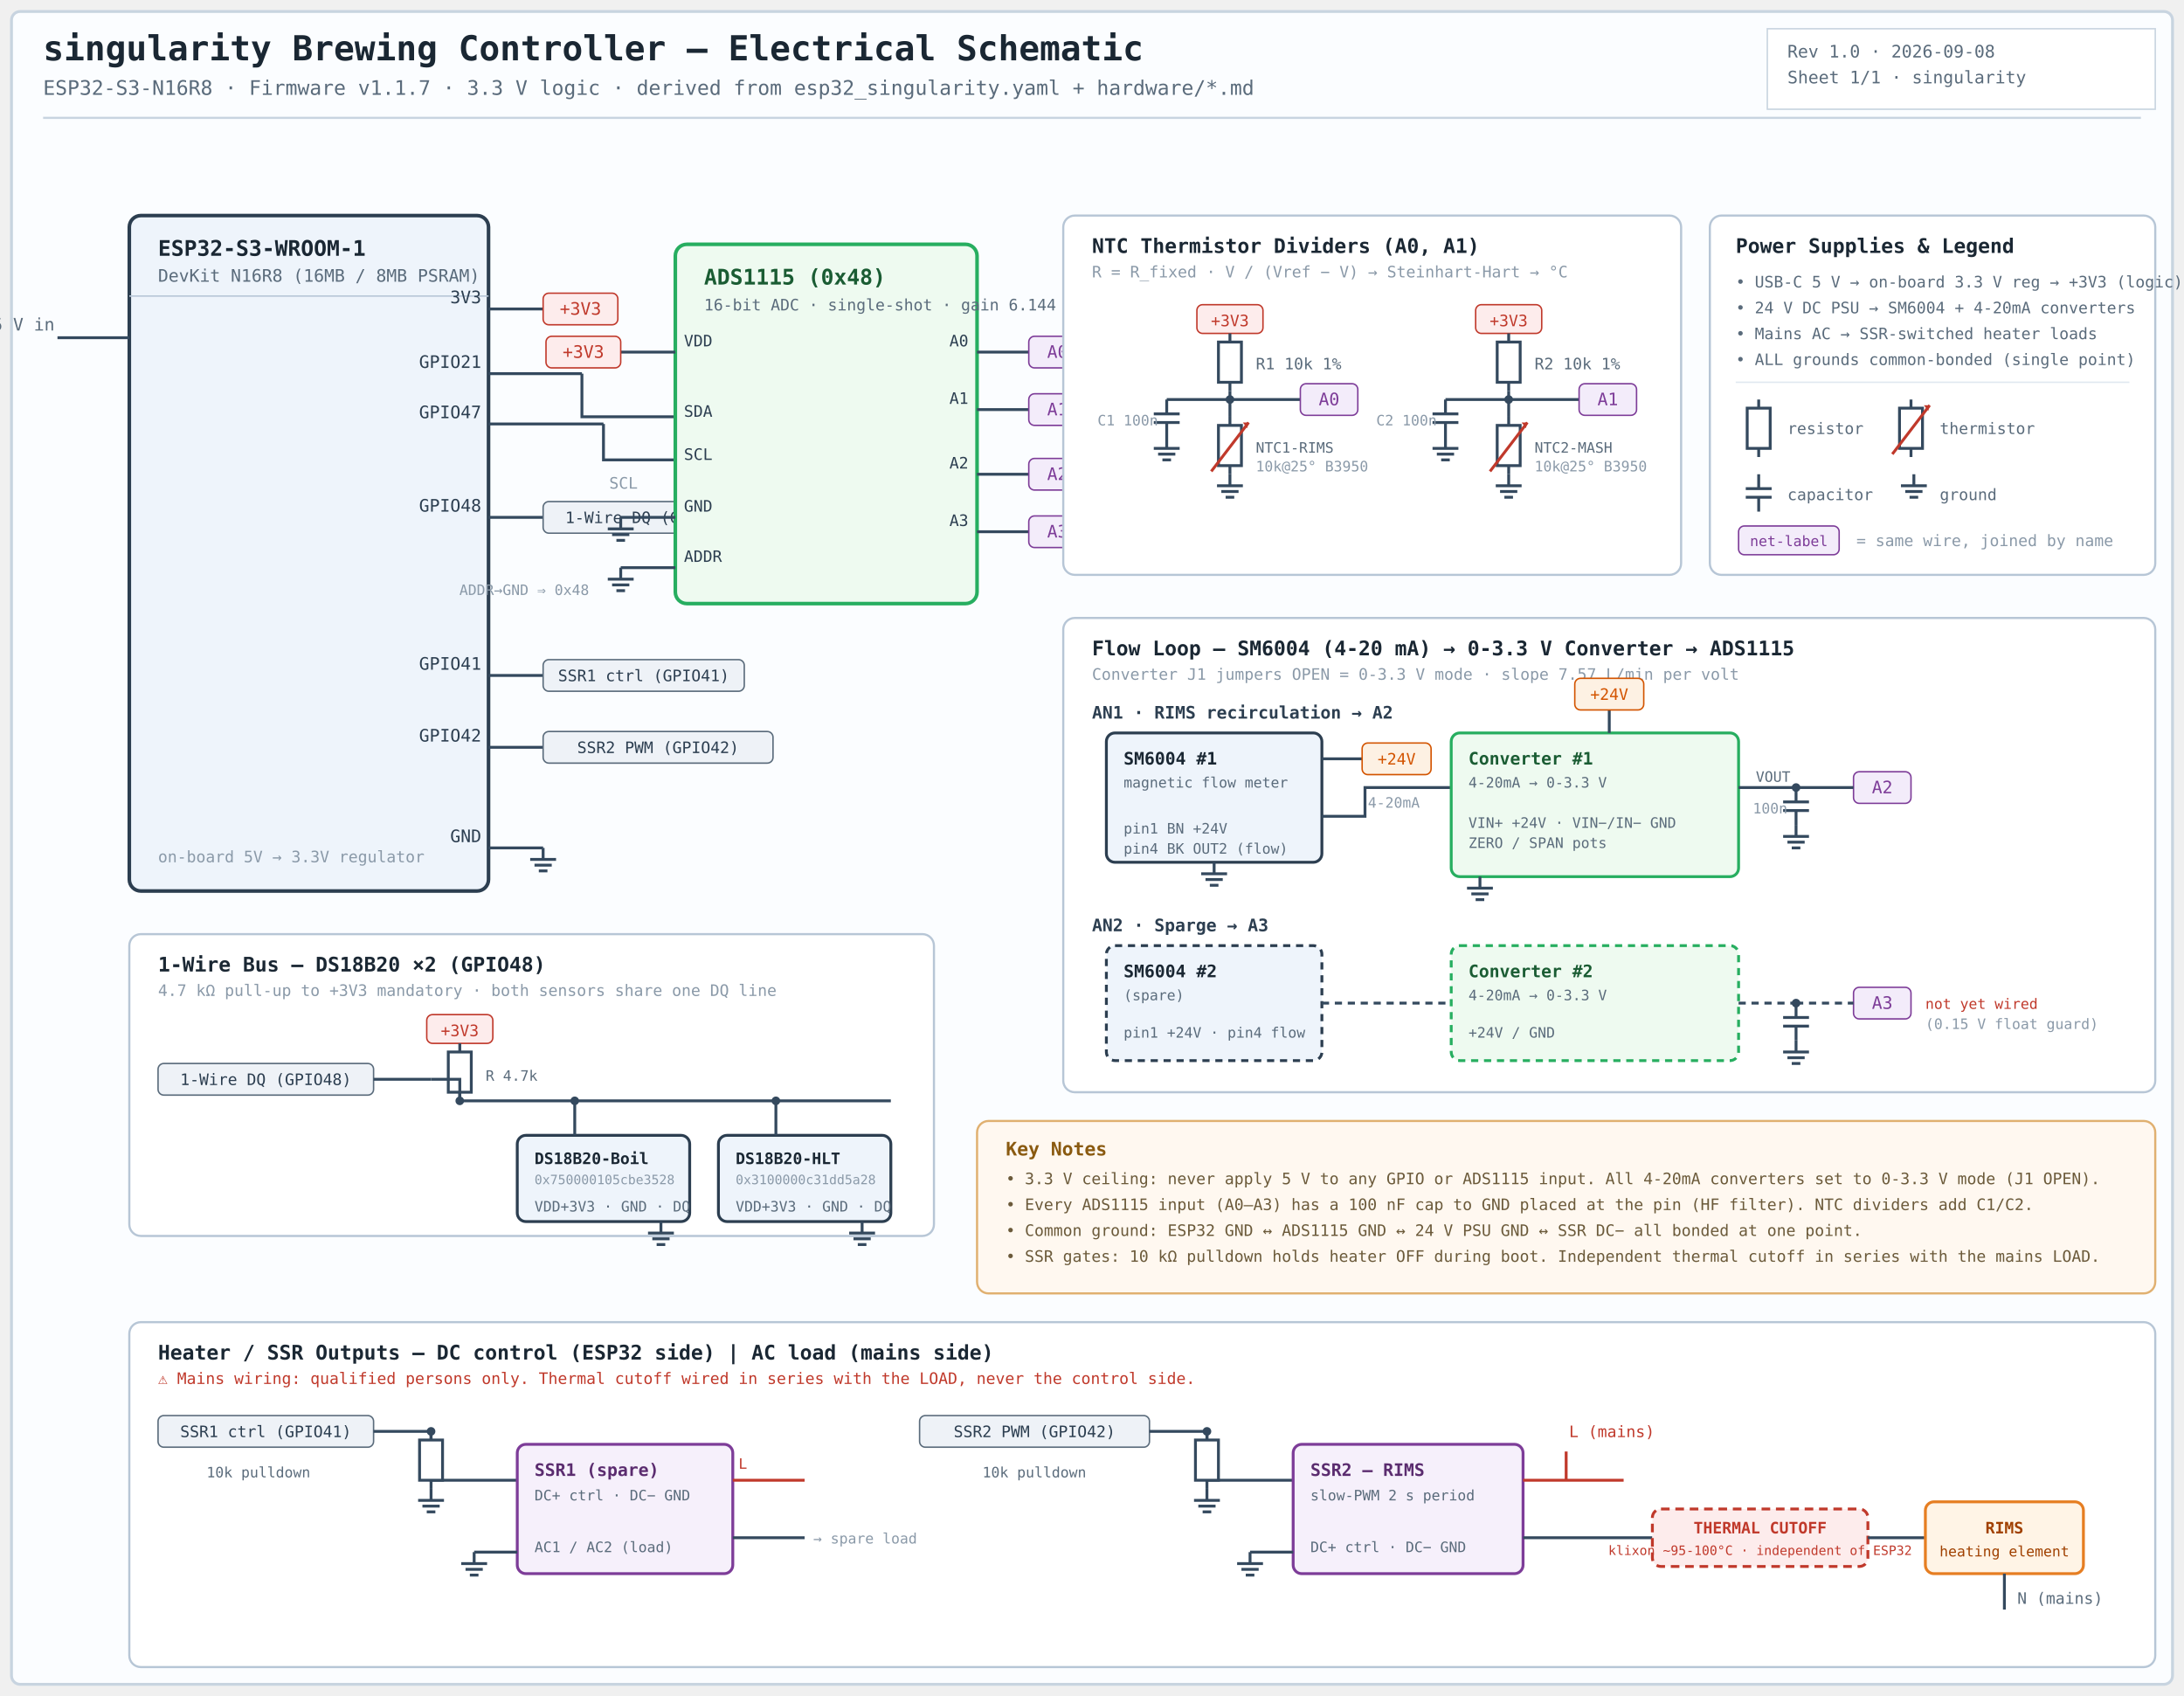
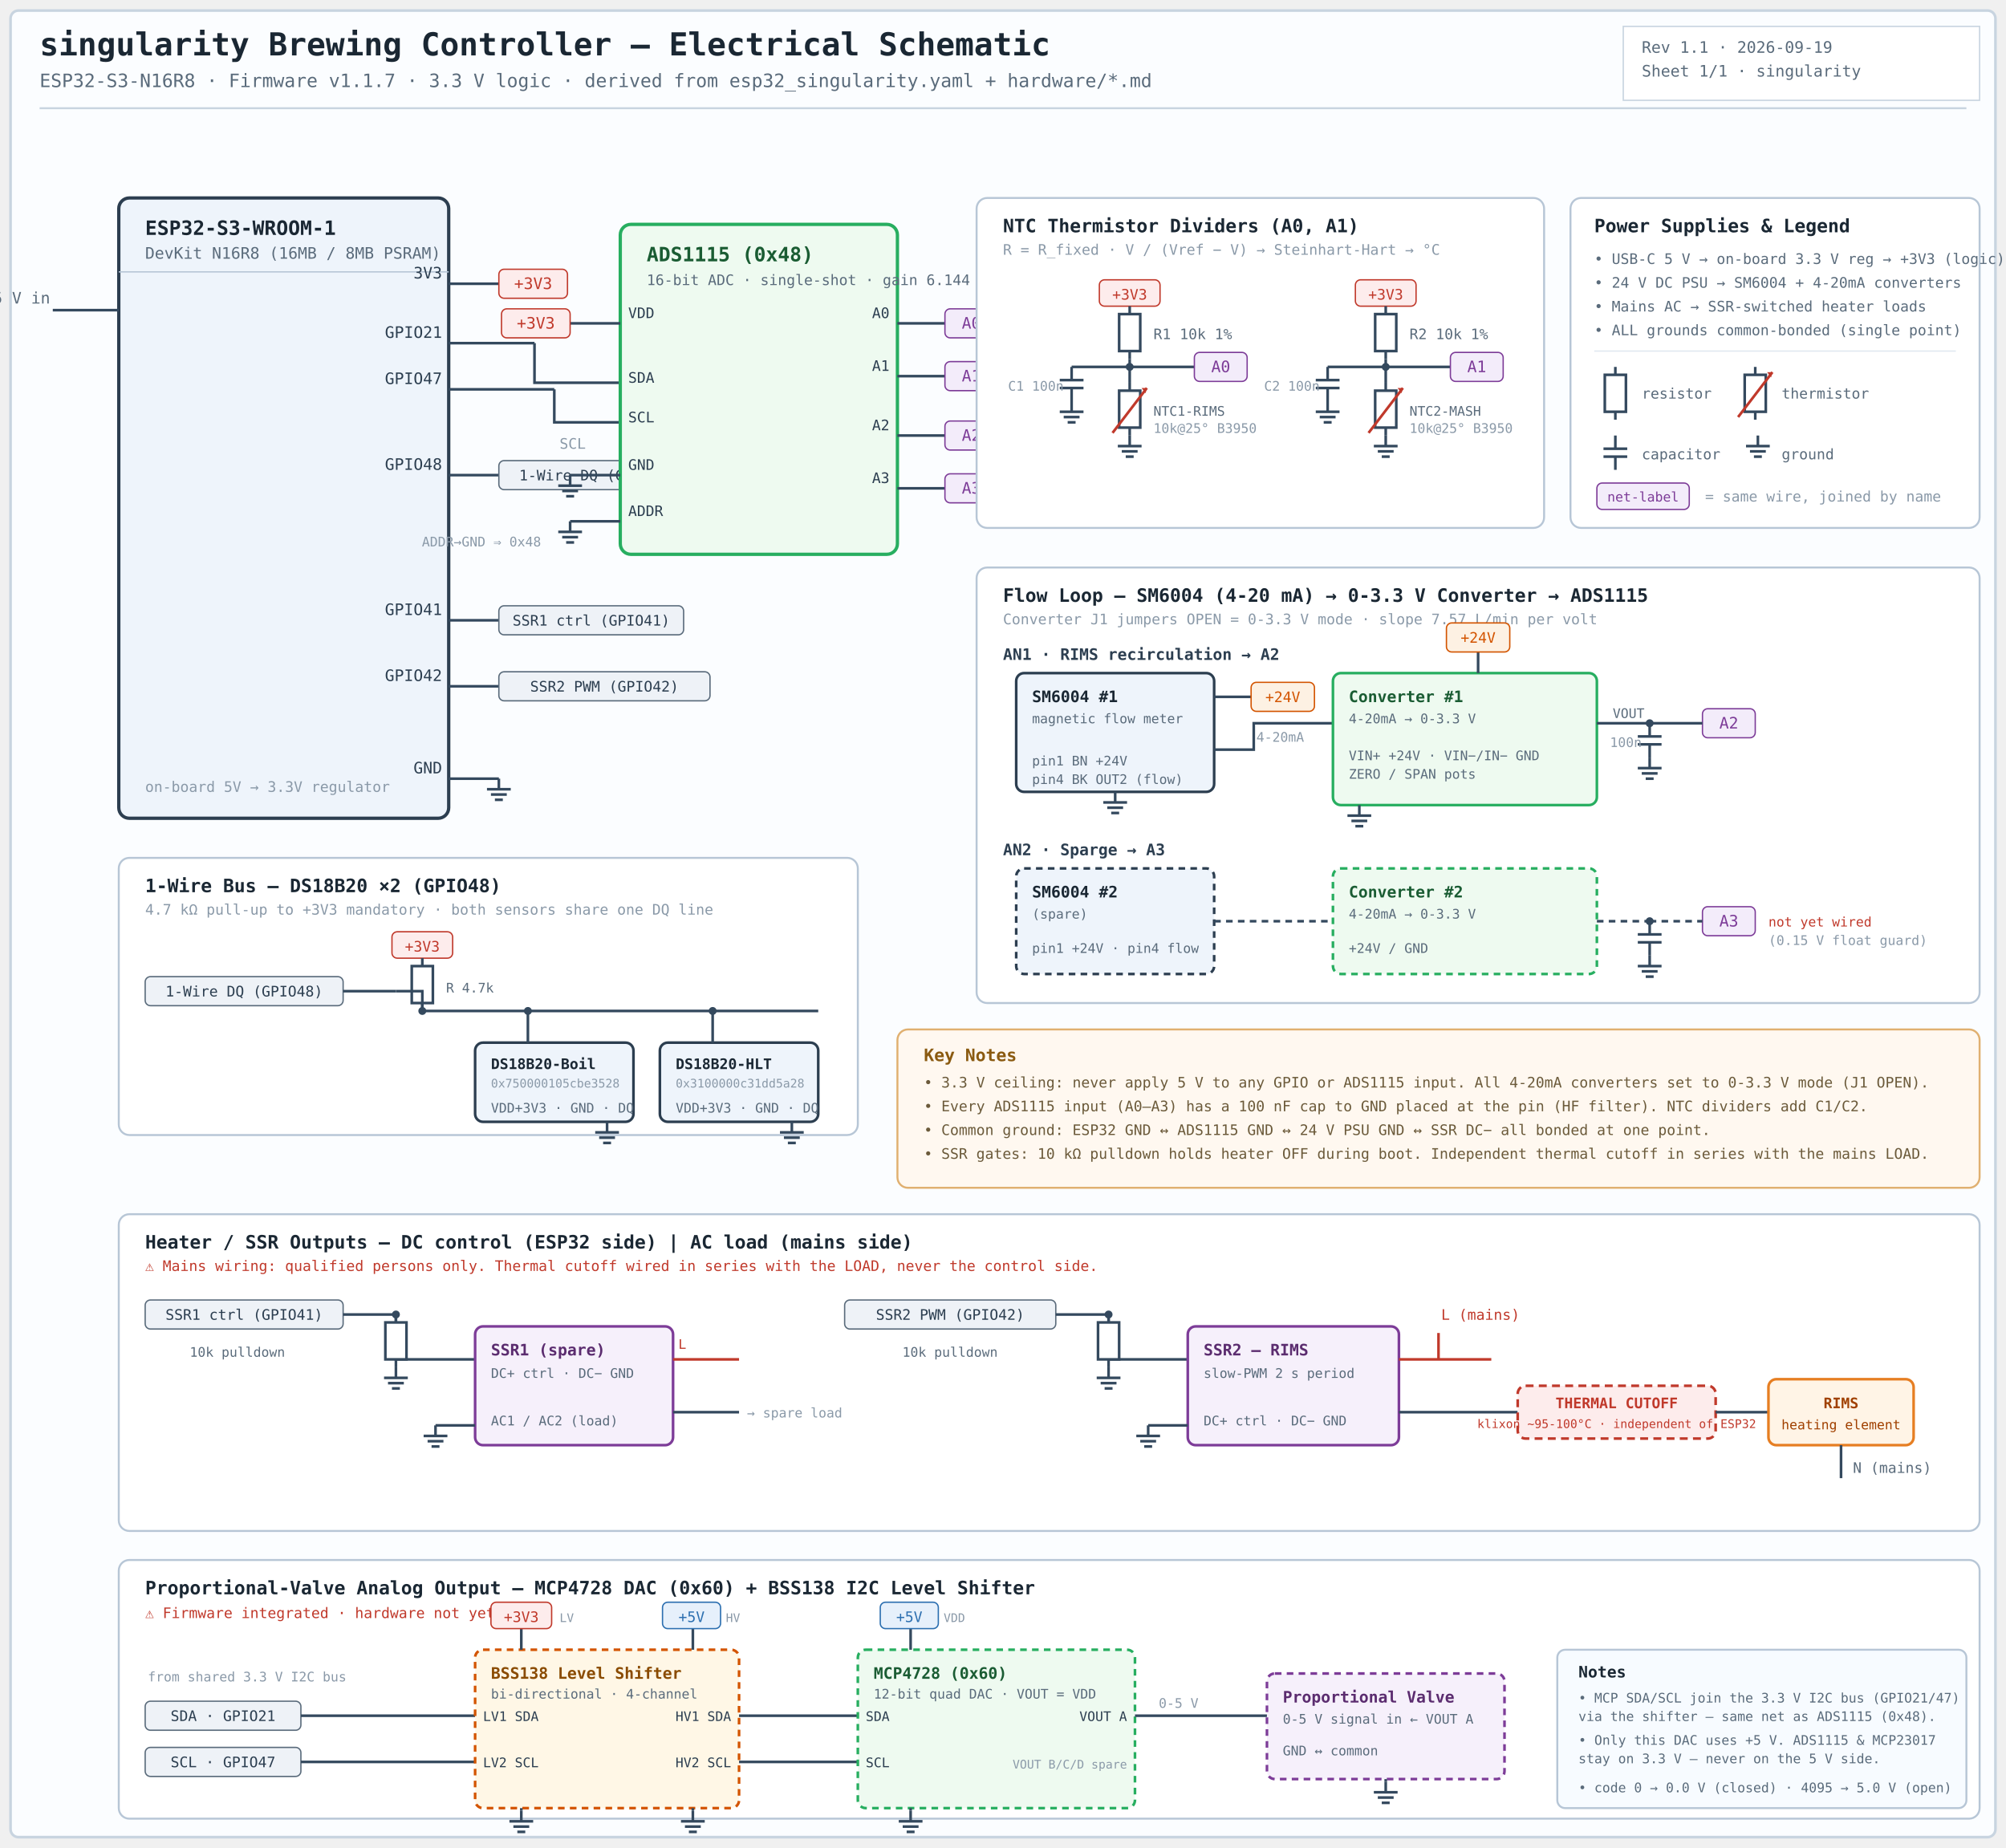
- <svg xmlns="http://www.w3.org/2000/svg" viewBox="0 0 1520 1180" font-family="'DejaVu Sans Mono','Menlo',monospace" font-size="13">
+ <svg xmlns="http://www.w3.org/2000/svg" viewBox="0 0 1520 1400" font-family="'DejaVu Sans Mono','Menlo',monospace" font-size="13">
  <defs>
    <g id="rv" stroke="#34495e" stroke-width="2" fill="none">
      <line x1="0" y1="0" x2="0" y2="6" />
      <rect x="-8" y="6" width="16" height="28" fill="#ffffff" />
      <line x1="0" y1="34" x2="0" y2="40" />
    </g>
    <g id="ntcv" stroke="#34495e" stroke-width="2" fill="none">
      <line x1="0" y1="0" x2="0" y2="6" />
      <rect x="-8" y="6" width="16" height="28" fill="#ffffff" />
      <line x1="0" y1="34" x2="0" y2="40" />
      <line x1="-13" y1="38" x2="13" y2="4" stroke="#c0392b" />
      <path d="M9,4 l4,0 l-1,4 z" fill="#c0392b" stroke="none" />
    </g>
    <g id="cv" stroke="#34495e" stroke-width="2" fill="none">
      <line x1="0" y1="0" x2="0" y2="10" />
      <line x1="-9" y1="10" x2="9" y2="10" />
      <line x1="-9" y1="16" x2="9" y2="16" />
      <line x1="0" y1="16" x2="0" y2="26" />
    </g>
    <g id="gnd" stroke="#34495e" stroke-width="2" fill="none">
      <line x1="0" y1="0" x2="0" y2="8" />
      <line x1="-9" y1="8" x2="9" y2="8" />
      <line x1="-6" y1="12" x2="6" y2="12" />
      <line x1="-3" y1="16" x2="3" y2="16" />
    </g>
  </defs>
-   <rect x="8" y="8" width="1504" height="1164" fill="#fbfdff" stroke="#c8d4e0" stroke-width="2" rx="6" />
+   <rect x="8" y="8" width="1504" height="1384" fill="#fbfdff" stroke="#c8d4e0" stroke-width="2" rx="6" />
  <text x="30" y="42" font-size="24" font-weight="bold" fill="#1a2733">singularity Brewing Controller — Electrical Schematic</text>
  <text x="30" y="66" font-size="14" fill="#5a6b7b">ESP32-S3-N16R8 · Firmware v1.1.7 · 3.3 V logic · derived from esp32_singularity.yaml + hardware/*.md</text>
  <rect x="1230" y="20" width="270" height="56" fill="#ffffff" stroke="#c8d4e0" />
-   <text x="1244" y="40" font-size="12" fill="#5a6b7b">Rev 1.0  ·  2026-09-08</text>
+   <text x="1244" y="40" font-size="12" fill="#5a6b7b">Rev 1.1  ·  2026-09-19</text>
  <text x="1244" y="58" font-size="12" fill="#5a6b7b">Sheet 1/1  ·  singularity</text>
  <line x1="30" y1="82" x2="1490" y2="82" stroke="#c8d4e0" stroke-width="1.5" />
  <rect x="90" y="150" width="250" height="470" rx="8" fill="#eef4fb" stroke="#2c3e50" stroke-width="2.5" />
  <text x="110" y="178" font-size="15" font-weight="bold" fill="#1a2733">ESP32-S3-WROOM-1</text>
  <text x="110" y="196" font-size="12" fill="#5a6b7b">DevKit N16R8 (16MB / 8MB PSRAM)</text>
  <line x1="90" y1="206" x2="340" y2="206" stroke="#b7c6d6" />
  <text x="110" y="600" font-size="11" fill="#8a99a8">on-board 5V → 3.3V regulator</text>
  <line x1="90" y1="235" x2="40" y2="235" stroke="#34495e" stroke-width="2" />
  <text x="38" y="230" text-anchor="end" font-size="12" fill="#5a6b7b">USB-C 5 V in</text>
  <line x1="340" y1="215" x2="378" y2="215" stroke="#34495e" stroke-width="2" />
  <text x="335" y="211" text-anchor="end" font-size="12" fill="#2c3e50">3V3</text>
  <rect x="378" y="204" width="52" height="22" rx="4" fill="#fdecec" stroke="#c0392b" />
  <text x="404" y="219" text-anchor="middle" font-size="12" fill="#c0392b">+3V3</text>
  <line x1="340" y1="260" x2="405" y2="260" stroke="#34495e" stroke-width="2" />
  <text x="335" y="256" text-anchor="end" font-size="12" fill="#2c3e50">GPIO21</text>
  <line x1="340" y1="295" x2="420" y2="295" stroke="#34495e" stroke-width="2" />
  <text x="335" y="291" text-anchor="end" font-size="12" fill="#2c3e50">GPIO47</text>
  <line x1="340" y1="360" x2="378" y2="360" stroke="#34495e" stroke-width="2" />
  <text x="335" y="356" text-anchor="end" font-size="12" fill="#2c3e50">GPIO48</text>
  <rect x="378" y="349" width="150" height="22" rx="4" fill="#eef2f7" stroke="#5a6b7b" />
  <text x="453" y="364" text-anchor="middle" font-size="11" fill="#2c3e50">1-Wire DQ (GPIO48)</text>
  <line x1="340" y1="470" x2="378" y2="470" stroke="#34495e" stroke-width="2" />
  <text x="335" y="466" text-anchor="end" font-size="12" fill="#2c3e50">GPIO41</text>
  <rect x="378" y="459" width="140" height="22" rx="4" fill="#eef2f7" stroke="#5a6b7b" />
  <text x="448" y="474" text-anchor="middle" font-size="11" fill="#2c3e50">SSR1 ctrl (GPIO41)</text>
  <line x1="340" y1="520" x2="378" y2="520" stroke="#34495e" stroke-width="2" />
  <text x="335" y="516" text-anchor="end" font-size="12" fill="#2c3e50">GPIO42</text>
  <rect x="378" y="509" width="160" height="22" rx="4" fill="#eef2f7" stroke="#5a6b7b" />
  <text x="458" y="524" text-anchor="middle" font-size="11" fill="#2c3e50">SSR2 PWM (GPIO42)</text>
  <line x1="340" y1="590" x2="378" y2="590" stroke="#34495e" stroke-width="2" />
  <text x="335" y="586" text-anchor="end" font-size="12" fill="#2c3e50">GND</text>
  <use href="#gnd" x="378" y="590" />
  <polyline points="405,260 405,290 470,290" fill="none" stroke="#34495e" stroke-width="2" />
  <polyline points="420,295 420,320 470,320" fill="none" stroke="#34495e" stroke-width="2" />
  <text x="384" y="252" font-size="11" fill="#8a99a8">SDA</text>
  <text x="424" y="340" font-size="11" fill="#8a99a8">SCL</text>
  <rect x="470" y="170" width="210" height="250" rx="8" fill="#eefaf0" stroke="#27ae60" stroke-width="2.5" />
  <text x="490" y="198" font-size="15" font-weight="bold" fill="#1a5c33">ADS1115  (0x48)</text>
  <text x="490" y="216" font-size="11" fill="#5a6b7b">16-bit ADC · single-shot · gain 6.144</text>
  <line x1="470" y1="245" x2="432" y2="245" stroke="#34495e" stroke-width="2" />
  <text x="476" y="241" font-size="11" fill="#2c3e50">VDD</text>
  <rect x="380" y="234" width="52" height="22" rx="4" fill="#fdecec" stroke="#c0392b" />
  <text x="406" y="249" text-anchor="middle" font-size="12" fill="#c0392b">+3V3</text>
  <line x1="470" y1="360" x2="432" y2="360" stroke="#34495e" stroke-width="2" />
  <text x="476" y="356" font-size="11" fill="#2c3e50">GND</text>
  <use href="#gnd" x="432" y="360" />
  <text x="476" y="290" font-size="11" fill="#2c3e50">SDA</text>
  <text x="476" y="320" font-size="11" fill="#2c3e50">SCL</text>
  <line x1="470" y1="395" x2="432" y2="395" stroke="#34495e" stroke-width="2" />
  <text x="476" y="391" font-size="11" fill="#2c3e50">ADDR</text>
  <use href="#gnd" x="432" y="395" />
  <text x="410" y="414" text-anchor="end" font-size="10" fill="#8a99a8">ADDR→GND ⇒ 0x48</text>
  <line x1="680" y1="245" x2="716" y2="245" stroke="#34495e" stroke-width="2" />
  <text x="674" y="241" text-anchor="end" font-size="11" fill="#2c3e50">A0</text>
  <rect x="716" y="234" width="40" height="22" rx="4" fill="#f3ecfa" stroke="#7d3c98" />
  <text x="736" y="249" text-anchor="middle" font-size="12" fill="#7d3c98">A0</text>
  <line x1="680" y1="285" x2="716" y2="285" stroke="#34495e" stroke-width="2" />
  <text x="674" y="281" text-anchor="end" font-size="11" fill="#2c3e50">A1</text>
  <rect x="716" y="274" width="40" height="22" rx="4" fill="#f3ecfa" stroke="#7d3c98" />
  <text x="736" y="289" text-anchor="middle" font-size="12" fill="#7d3c98">A1</text>
  <line x1="680" y1="330" x2="716" y2="330" stroke="#34495e" stroke-width="2" />
  <text x="674" y="326" text-anchor="end" font-size="11" fill="#2c3e50">A2</text>
  <rect x="716" y="319" width="40" height="22" rx="4" fill="#f3ecfa" stroke="#7d3c98" />
  <text x="736" y="334" text-anchor="middle" font-size="12" fill="#7d3c98">A2</text>
  <line x1="680" y1="370" x2="716" y2="370" stroke="#34495e" stroke-width="2" />
  <text x="674" y="366" text-anchor="end" font-size="11" fill="#2c3e50">A3</text>
  <rect x="716" y="359" width="40" height="22" rx="4" fill="#f3ecfa" stroke="#7d3c98" />
  <text x="736" y="374" text-anchor="middle" font-size="12" fill="#7d3c98">A3</text>
  <rect x="740" y="150" width="430" height="250" rx="8" fill="#ffffff" stroke="#b7c6d6" stroke-width="1.5" />
  <text x="760" y="176" font-size="14" font-weight="bold" fill="#1a2733">NTC Thermistor Dividers  (A0, A1)</text>
  <text x="760" y="193" font-size="11" fill="#8a99a8">R = R_fixed · V / (Vref − V) → Steinhart-Hart → °C</text>
  <rect x="833" y="212" width="46" height="20" rx="4" fill="#fdecec" stroke="#c0392b" />
  <text x="856" y="227" text-anchor="middle" font-size="11" fill="#c0392b">+3V3</text>
  <use href="#rv" x="856" y="232" />
  <text x="874" y="257" font-size="11" fill="#5a6b7b">R1 10k 1%</text>
  <line x1="856" y1="272" x2="856" y2="290" stroke="#34495e" stroke-width="2" />
  <circle cx="856" cy="278" r="3" fill="#34495e" />
  <line x1="856" y1="278" x2="905" y2="278" stroke="#34495e" stroke-width="2" />
  <rect x="905" y="267" width="40" height="22" rx="4" fill="#f3ecfa" stroke="#7d3c98" />
  <text x="925" y="282" text-anchor="middle" font-size="12" fill="#7d3c98">A0</text>
  <use href="#ntcv" x="856" y="290" />
  <use href="#gnd" x="856" y="330" />
  <text x="874" y="315" font-size="10" fill="#5a6b7b">NTC1-RIMS</text>
  <text x="874" y="328" font-size="10" fill="#8a99a8">10k@25° B3950</text>
  <line x1="856" y1="278" x2="812" y2="278" stroke="#34495e" stroke-width="2" />
  <use href="#cv" x="812" y="278" />
  <use href="#gnd" x="812" y="304" />
  <text x="806" y="296" text-anchor="end" font-size="10" fill="#8a99a8">C1 100n</text>
  <rect x="1027" y="212" width="46" height="20" rx="4" fill="#fdecec" stroke="#c0392b" />
  <text x="1050" y="227" text-anchor="middle" font-size="11" fill="#c0392b">+3V3</text>
  <use href="#rv" x="1050" y="232" />
  <text x="1068" y="257" font-size="11" fill="#5a6b7b">R2 10k 1%</text>
  <line x1="1050" y1="272" x2="1050" y2="290" stroke="#34495e" stroke-width="2" />
  <circle cx="1050" cy="278" r="3" fill="#34495e" />
  <line x1="1050" y1="278" x2="1099" y2="278" stroke="#34495e" stroke-width="2" />
  <rect x="1099" y="267" width="40" height="22" rx="4" fill="#f3ecfa" stroke="#7d3c98" />
  <text x="1119" y="282" text-anchor="middle" font-size="12" fill="#7d3c98">A1</text>
  <use href="#ntcv" x="1050" y="290" />
  <use href="#gnd" x="1050" y="330" />
  <text x="1068" y="315" font-size="10" fill="#5a6b7b">NTC2-MASH</text>
  <text x="1068" y="328" font-size="10" fill="#8a99a8">10k@25° B3950</text>
  <line x1="1050" y1="278" x2="1006" y2="278" stroke="#34495e" stroke-width="2" />
  <use href="#cv" x="1006" y="278" />
  <use href="#gnd" x="1006" y="304" />
  <text x="1000" y="296" text-anchor="end" font-size="10" fill="#8a99a8">C2 100n</text>
  <rect x="1190" y="150" width="310" height="250" rx="8" fill="#ffffff" stroke="#b7c6d6" stroke-width="1.5" />
  <text x="1208" y="176" font-size="14" font-weight="bold" fill="#1a2733">Power Supplies &amp; Legend</text>
  <text x="1208" y="200" font-size="11" fill="#5a6b7b">• USB-C 5 V → on-board 3.3 V reg → +3V3 (logic)</text>
  <text x="1208" y="218" font-size="11" fill="#5a6b7b">• 24 V DC PSU → SM6004 + 4-20mA converters</text>
  <text x="1208" y="236" font-size="11" fill="#5a6b7b">• Mains AC → SSR-switched heater loads</text>
  <text x="1208" y="254" font-size="11" fill="#5a6b7b">• ALL grounds common-bonded (single point)</text>
  <line x1="1208" y1="266" x2="1482" y2="266" stroke="#e0e8f0" />
  <use href="#rv" x="1224" y="278" />
  <text x="1244" y="302" font-size="11" fill="#5a6b7b">resistor</text>
  <use href="#ntcv" x="1330" y="278" />
  <text x="1350" y="302" font-size="11" fill="#5a6b7b">thermistor</text>
  <use href="#cv" x="1224" y="330" />
  <text x="1244" y="348" font-size="11" fill="#5a6b7b">capacitor</text>
  <use href="#gnd" x="1332" y="330" />
  <text x="1350" y="348" font-size="11" fill="#5a6b7b">ground</text>
  <rect x="1210" y="366" width="70" height="20" rx="4" fill="#f3ecfa" stroke="#7d3c98" />
  <text x="1245" y="380" text-anchor="middle" font-size="10" fill="#7d3c98">net-label</text>
  <text x="1292" y="380" font-size="11" fill="#8a99a8">= same wire, joined by name</text>
  <rect x="740" y="430" width="760" height="330" rx="8" fill="#ffffff" stroke="#b7c6d6" stroke-width="1.5" />
  <text x="760" y="456" font-size="14" font-weight="bold" fill="#1a2733">Flow Loop — SM6004 (4-20 mA) → 0-3.3 V Converter → ADS1115</text>
  <text x="760" y="473" font-size="11" fill="#8a99a8">Converter J1 jumpers OPEN = 0-3.3 V mode · slope 7.57 L/min per volt</text>
  <text x="760" y="500" font-size="12" font-weight="bold" fill="#2c3e50">AN1 · RIMS recirculation → A2</text>
  <rect x="770" y="510" width="150" height="90" rx="6" fill="#eef4fb" stroke="#2c3e50" stroke-width="2" />
  <text x="782" y="532" font-size="12" font-weight="bold" fill="#1a2733">SM6004 #1</text>
  <text x="782" y="548" font-size="10" fill="#5a6b7b">magnetic flow meter</text>
  <text x="782" y="580" font-size="10" fill="#5a6b7b">pin1 BN +24V</text>
  <text x="782" y="594" font-size="10" fill="#5a6b7b">pin4 BK OUT2 (flow)</text>
  <line x1="920" y1="528" x2="948" y2="528" stroke="#34495e" stroke-width="2" />
  <rect x="948" y="517" width="48" height="22" rx="4" fill="#fdf1e3" stroke="#d35400" />
  <text x="972" y="532" text-anchor="middle" font-size="11" fill="#d35400">+24V</text>
  <use href="#gnd" x="845" y="600" />
  <line x1="845" y1="600" x2="845" y2="600" stroke="#34495e" stroke-width="2" />
  <polyline points="920,568 950,568 950,548 1010,548" fill="none" stroke="#34495e" stroke-width="2" />
  <text x="952" y="562" font-size="10" fill="#8a99a8">4-20mA</text>
  <rect x="1010" y="510" width="200" height="100" rx="6" fill="#eefaf0" stroke="#27ae60" stroke-width="2" />
  <text x="1022" y="532" font-size="12" font-weight="bold" fill="#1a5c33">Converter #1</text>
  <text x="1022" y="548" font-size="10" fill="#5a6b7b">4-20mA → 0-3.3 V</text>
  <text x="1022" y="576" font-size="10" fill="#5a6b7b">VIN+ +24V · VIN−/IN− GND</text>
  <text x="1022" y="590" font-size="10" fill="#5a6b7b">ZERO / SPAN pots</text>
  <line x1="1010" y1="528" x2="1010" y2="528" />
  <line x1="1120" y1="510" x2="1120" y2="494" stroke="#34495e" stroke-width="2" />
  <rect x="1096" y="472" width="48" height="22" rx="4" fill="#fdf1e3" stroke="#d35400" />
  <text x="1120" y="487" text-anchor="middle" font-size="11" fill="#d35400">+24V</text>
  <use href="#gnd" x="1030" y="610" />
  <line x1="1210" y1="548" x2="1250" y2="548" stroke="#34495e" stroke-width="2" />
  <circle cx="1250" cy="548" r="3" fill="#34495e" />
  <rect x="1290" y="537" width="40" height="22" rx="4" fill="#f3ecfa" stroke="#7d3c98" />
  <line x1="1250" y1="548" x2="1290" y2="548" stroke="#34495e" stroke-width="2" />
  <text x="1310" y="552" text-anchor="middle" font-size="12" fill="#7d3c98">A2</text>
  <use href="#cv" x="1250" y="548" />
  <use href="#gnd" x="1250" y="574" />
  <text x="1244" y="566" text-anchor="end" font-size="10" fill="#8a99a8">100n</text>
  <text x="1222" y="544" font-size="10" fill="#5a6b7b">VOUT</text>
  <text x="760" y="648" font-size="12" font-weight="bold" fill="#2c3e50">AN2 · Sparge → A3</text>
  <rect x="770" y="658" width="150" height="80" rx="6" fill="#eef4fb" stroke="#2c3e50" stroke-width="2" stroke-dasharray="5 4" />
  <text x="782" y="680" font-size="12" font-weight="bold" fill="#1a2733">SM6004 #2</text>
  <text x="782" y="696" font-size="10" fill="#5a6b7b">(spare)</text>
  <text x="782" y="722" font-size="10" fill="#5a6b7b">pin1 +24V · pin4 flow</text>
  <line x1="920" y1="698" x2="1010" y2="698" stroke="#34495e" stroke-width="2" stroke-dasharray="5 4" />
  <rect x="1010" y="658" width="200" height="80" rx="6" fill="#eefaf0" stroke="#27ae60" stroke-width="2" stroke-dasharray="5 4" />
  <text x="1022" y="680" font-size="12" font-weight="bold" fill="#1a5c33">Converter #2</text>
  <text x="1022" y="696" font-size="10" fill="#5a6b7b">4-20mA → 0-3.3 V</text>
  <text x="1022" y="722" font-size="10" fill="#5a6b7b">+24V / GND</text>
  <line x1="1210" y1="698" x2="1250" y2="698" stroke="#34495e" stroke-width="2" stroke-dasharray="5 4" />
  <circle cx="1250" cy="698" r="3" fill="#34495e" />
  <rect x="1290" y="687" width="40" height="22" rx="4" fill="#f3ecfa" stroke="#7d3c98" />
  <line x1="1250" y1="698" x2="1290" y2="698" stroke="#34495e" stroke-width="2" stroke-dasharray="5 4" />
  <text x="1310" y="702" text-anchor="middle" font-size="12" fill="#7d3c98">A3</text>
  <use href="#cv" x="1250" y="698" />
  <use href="#gnd" x="1250" y="724" />
  <text x="1340" y="702" font-size="10" fill="#c0392b">not yet wired</text>
  <text x="1340" y="716" font-size="10" fill="#8a99a8">(0.15 V float guard)</text>
  <rect x="90" y="650" width="560" height="210" rx="8" fill="#ffffff" stroke="#b7c6d6" stroke-width="1.5" />
  <text x="110" y="676" font-size="14" font-weight="bold" fill="#1a2733">1-Wire Bus — DS18B20 ×2  (GPIO48)</text>
  <text x="110" y="693" font-size="11" fill="#8a99a8">4.7 kΩ pull-up to +3V3 mandatory · both sensors share one DQ line</text>
  <rect x="110" y="740" width="150" height="22" rx="4" fill="#eef2f7" stroke="#5a6b7b" />
  <text x="185" y="755" text-anchor="middle" font-size="11" fill="#2c3e50">1-Wire DQ (GPIO48)</text>
  <line x1="260" y1="751" x2="300" y2="751" stroke="#34495e" stroke-width="2" />
  <rect x="297" y="706" width="46" height="20" rx="4" fill="#fdecec" stroke="#c0392b" />
  <text x="320" y="721" text-anchor="middle" font-size="11" fill="#c0392b">+3V3</text>
  <use href="#rv" x="320" y="726" />
  <text x="338" y="752" font-size="10" fill="#5a6b7b">R 4.7k</text>
  <polyline points="300,751 320,751 320,766 620,766" fill="none" stroke="#34495e" stroke-width="2" />
  <circle cx="320" cy="766" r="3" fill="#34495e" />
  <rect x="360" y="790" width="120" height="60" rx="6" fill="#eef4fb" stroke="#2c3e50" stroke-width="2" />
  <text x="372" y="810" font-size="11" font-weight="bold" fill="#1a2733">DS18B20-Boil</text>
  <text x="372" y="824" font-size="9" fill="#8a99a8">0x750000105cbe3528</text>
  <text x="372" y="843" font-size="10" fill="#5a6b7b">VDD+3V3 · GND · DQ</text>
  <line x1="400" y1="790" x2="400" y2="766" stroke="#34495e" stroke-width="2" />
  <circle cx="400" cy="766" r="3" fill="#34495e" />
  <use href="#gnd" x="460" y="850" />
  <rect x="500" y="790" width="120" height="60" rx="6" fill="#eef4fb" stroke="#2c3e50" stroke-width="2" />
  <text x="512" y="810" font-size="11" font-weight="bold" fill="#1a2733">DS18B20-HLT</text>
  <text x="512" y="824" font-size="9" fill="#8a99a8">0x3100000c31dd5a28</text>
  <text x="512" y="843" font-size="10" fill="#5a6b7b">VDD+3V3 · GND · DQ</text>
  <line x1="540" y1="790" x2="540" y2="766" stroke="#34495e" stroke-width="2" />
  <circle cx="540" cy="766" r="3" fill="#34495e" />
  <use href="#gnd" x="600" y="850" />
  <rect x="360" y="758" width="0" height="0" />
  <rect x="680" y="780" width="820" height="120" rx="8" fill="#fff8f0" stroke="#e0b070" stroke-width="1.5" />
  <text x="700" y="804" font-size="13" font-weight="bold" fill="#8a5a10">Key Notes</text>
  <text x="700" y="824" font-size="11" fill="#6b5a3a">• 3.3 V ceiling: never apply 5 V to any GPIO or ADS1115 input. All 4-20mA converters set to 0-3.3 V mode (J1 OPEN).</text>
  <text x="700" y="842" font-size="11" fill="#6b5a3a">• Every ADS1115 input (A0–A3) has a 100 nF cap to GND placed at the pin (HF filter). NTC dividers add C1/C2.</text>
  <text x="700" y="860" font-size="11" fill="#6b5a3a">• Common ground: ESP32 GND ↔ ADS1115 GND ↔ 24 V PSU GND ↔ SSR DC− all bonded at one point.</text>
  <text x="700" y="878" font-size="11" fill="#6b5a3a">• SSR gates: 10 kΩ pulldown holds heater OFF during boot. Independent thermal cutoff in series with the mains LOAD.</text>
  <rect x="90" y="920" width="1410" height="240" rx="8" fill="#ffffff" stroke="#b7c6d6" stroke-width="1.5" />
  <text x="110" y="946" font-size="14" font-weight="bold" fill="#1a2733">Heater / SSR Outputs — DC control (ESP32 side)  |  AC load (mains side)</text>
  <text x="110" y="963" font-size="11" fill="#c0392b">⚠ Mains wiring: qualified persons only. Thermal cutoff wired in series with the LOAD, never the control side.</text>
  <rect x="110" y="985" width="150" height="22" rx="4" fill="#eef2f7" stroke="#5a6b7b" />
  <text x="185" y="1000" text-anchor="middle" font-size="11" fill="#2c3e50">SSR1 ctrl (GPIO41)</text>
  <polyline points="260,996 300,996 300,1030 360,1030" fill="none" stroke="#34495e" stroke-width="2" />
  <circle cx="300" cy="996" r="3" fill="#34495e" />
  <use href="#rv" x="300" y="996" />
  <use href="#gnd" x="300" y="1036" />
  <text x="216" y="1028" text-anchor="end" font-size="10" fill="#5a6b7b">10k pulldown</text>
  <rect x="360" y="1005" width="150" height="90" rx="6" fill="#f6f0fb" stroke="#7d3c98" stroke-width="2" />
  <text x="372" y="1027" font-size="12" font-weight="bold" fill="#5b2c6f">SSR1 (spare)</text>
  <text x="372" y="1044" font-size="10" fill="#5a6b7b">DC+ ctrl · DC− GND</text>
  <text x="372" y="1080" font-size="10" fill="#5a6b7b">AC1 / AC2 (load)</text>
  <line x1="360" y1="1080" x2="330" y2="1080" stroke="#34495e" stroke-width="2" />
  <use href="#gnd" x="330" y="1080" />
  <line x1="510" y1="1030" x2="560" y2="1030" stroke="#c0392b" stroke-width="2" />
  <text x="514" y="1022" font-size="10" fill="#c0392b">L</text>
  <line x1="510" y1="1070" x2="560" y2="1070" stroke="#34495e" stroke-width="2" />
  <text x="566" y="1074" font-size="10" fill="#8a99a8">→ spare load</text>
  <rect x="640" y="985" width="160" height="22" rx="4" fill="#eef2f7" stroke="#5a6b7b" />
  <text x="720" y="1000" text-anchor="middle" font-size="11" fill="#2c3e50">SSR2 PWM (GPIO42)</text>
  <polyline points="800,996 840,996 840,1030 900,1030" fill="none" stroke="#34495e" stroke-width="2" />
  <circle cx="840" cy="996" r="3" fill="#34495e" />
  <use href="#rv" x="840" y="996" />
  <use href="#gnd" x="840" y="1036" />
  <text x="756" y="1028" text-anchor="end" font-size="10" fill="#5a6b7b">10k pulldown</text>
  <rect x="900" y="1005" width="160" height="90" rx="6" fill="#f6f0fb" stroke="#7d3c98" stroke-width="2" />
  <text x="912" y="1027" font-size="12" font-weight="bold" fill="#5b2c6f">SSR2 — RIMS</text>
  <text x="912" y="1044" font-size="10" fill="#5a6b7b">slow-PWM 2 s period</text>
  <text x="912" y="1080" font-size="10" fill="#5a6b7b">DC+ ctrl · DC− GND</text>
  <line x1="900" y1="1080" x2="870" y2="1080" stroke="#34495e" stroke-width="2" />
  <use href="#gnd" x="870" y="1080" />
  <text x="1092" y="1000" font-size="11" fill="#c0392b">L (mains)</text>
  <line x1="1090" y1="1010" x2="1090" y2="1030" stroke="#c0392b" stroke-width="2" />
  <line x1="1060" y1="1030" x2="1130" y2="1030" stroke="#c0392b" stroke-width="2" />
  <line x1="1060" y1="1070" x2="1150" y2="1070" stroke="#34495e" stroke-width="2" />
  <rect x="1150" y="1050" width="150" height="40" rx="6" fill="#fdecec" stroke="#c0392b" stroke-width="2" stroke-dasharray="6 4" />
  <text x="1225" y="1067" text-anchor="middle" font-size="11" font-weight="bold" fill="#c0392b">THERMAL CUTOFF</text>
  <text x="1225" y="1082" text-anchor="middle" font-size="9" fill="#c0392b">klixon ~95-100°C · independent of ESP32</text>
  <line x1="1300" y1="1070" x2="1340" y2="1070" stroke="#34495e" stroke-width="2" />
  <rect x="1340" y="1045" width="110" height="50" rx="6" fill="#fff4e6" stroke="#e67e22" stroke-width="2" />
  <text x="1395" y="1067" text-anchor="middle" font-size="11" font-weight="bold" fill="#a04000">RIMS</text>
  <text x="1395" y="1083" text-anchor="middle" font-size="10" fill="#a04000">heating element</text>
  <line x1="1395" y1="1095" x2="1395" y2="1120" stroke="#34495e" stroke-width="2" />
  <text x="1404" y="1116" font-size="11" fill="#5a6b7b">N (mains)</text>
+   <rect x="90" y="1182" width="1410" height="196" rx="8" fill="#ffffff" stroke="#b7c6d6" stroke-width="1.5" />
+   <text x="110" y="1208" font-size="14" font-weight="bold" fill="#1a2733">Proportional-Valve Analog Output — MCP4728 DAC (0x60) + BSS138 I2C Level Shifter</text>
+   <text x="110" y="1226" font-size="11" fill="#c0392b">⚠ Firmware integrated · hardware not yet wired</text>
+   <rect x="110" y="1289" width="118" height="22" rx="4" fill="#eef2f7" stroke="#5a6b7b" />
+   <text x="169" y="1304" text-anchor="middle" font-size="11" fill="#2c3e50">SDA · GPIO21</text>
+   <rect x="110" y="1324" width="118" height="22" rx="4" fill="#eef2f7" stroke="#5a6b7b" />
+   <text x="169" y="1339" text-anchor="middle" font-size="11" fill="#2c3e50">SCL · GPIO47</text>
+   <line x1="228" y1="1300" x2="360" y2="1300" stroke="#34495e" stroke-width="2" />
+   <line x1="228" y1="1335" x2="360" y2="1335" stroke="#34495e" stroke-width="2" />
+   <text x="112" y="1274" font-size="10" fill="#8a99a8">from shared 3.3 V I2C bus</text>
+   <rect x="360" y="1250" width="200" height="120" rx="6" fill="#fff7e6" stroke="#d35400" stroke-width="2" stroke-dasharray="5 4" />
+   <text x="372" y="1272" font-size="12" font-weight="bold" fill="#8a4b00">BSS138 Level Shifter</text>
+   <text x="372" y="1287" font-size="10" fill="#5a6b7b">bi-directional · 4-channel</text>
+   <text x="366" y="1304" font-size="10" fill="#2c3e50">LV1 SDA</text>
+   <text x="366" y="1339" font-size="10" fill="#2c3e50">LV2 SCL</text>
+   <text x="554" y="1304" text-anchor="end" font-size="10" fill="#2c3e50">HV1 SDA</text>
+   <text x="554" y="1339" text-anchor="end" font-size="10" fill="#2c3e50">HV2 SCL</text>
+   <line x1="395" y1="1250" x2="395" y2="1234" stroke="#34495e" stroke-width="2" />
+   <rect x="372" y="1214" width="46" height="20" rx="4" fill="#fdecec" stroke="#c0392b" />
+   <text x="395" y="1229" text-anchor="middle" font-size="11" fill="#c0392b">+3V3</text>
+   <text x="424" y="1229" font-size="9" fill="#8a99a8">LV</text>
+   <line x1="525" y1="1250" x2="525" y2="1234" stroke="#34495e" stroke-width="2" />
+   <rect x="502" y="1214" width="44" height="20" rx="4" fill="#e6f0fb" stroke="#2c6fb0" />
+   <text x="524" y="1229" text-anchor="middle" font-size="11" fill="#2c6fb0">+5V</text>
+   <text x="550" y="1229" font-size="9" fill="#8a99a8">HV</text>
+   <line x1="395" y1="1370" x2="395" y2="1372" stroke="#34495e" stroke-width="2" />
+   <use href="#gnd" x="395" y="1372" />
+   <use href="#gnd" x="525" y="1372" />
+   <line x1="525" y1="1370" x2="525" y2="1372" stroke="#34495e" stroke-width="2" />
+   <line x1="560" y1="1300" x2="650" y2="1300" stroke="#34495e" stroke-width="2" />
+   <line x1="560" y1="1335" x2="650" y2="1335" stroke="#34495e" stroke-width="2" />
+   <rect x="650" y="1250" width="210" height="120" rx="6" fill="#eefaf0" stroke="#27ae60" stroke-width="2" stroke-dasharray="5 4" />
+   <text x="662" y="1272" font-size="12" font-weight="bold" fill="#1a5c33">MCP4728  (0x60)</text>
+   <text x="662" y="1287" font-size="10" fill="#5a6b7b">12-bit quad DAC · VOUT = VDD</text>
+   <text x="656" y="1304" font-size="10" fill="#2c3e50">SDA</text>
+   <text x="656" y="1339" font-size="10" fill="#2c3e50">SCL</text>
+   <text x="854" y="1304" text-anchor="end" font-size="10" fill="#2c3e50">VOUT A</text>
+   <text x="854" y="1340" text-anchor="end" font-size="9" fill="#8a99a8">VOUT B/C/D spare</text>
+   <line x1="690" y1="1250" x2="690" y2="1234" stroke="#34495e" stroke-width="2" />
+   <rect x="667" y="1214" width="44" height="20" rx="4" fill="#e6f0fb" stroke="#2c6fb0" />
+   <text x="689" y="1229" text-anchor="middle" font-size="11" fill="#2c6fb0">+5V</text>
+   <text x="715" y="1229" font-size="9" fill="#8a99a8">VDD</text>
+   <line x1="690" y1="1370" x2="690" y2="1372" stroke="#34495e" stroke-width="2" />
+   <use href="#gnd" x="690" y="1372" />
+   <line x1="860" y1="1300" x2="960" y2="1300" stroke="#34495e" stroke-width="2" />
+   <text x="878" y="1294" font-size="10" fill="#8a99a8">0-5 V</text>
+   <rect x="960" y="1268" width="180" height="80" rx="6" fill="#f6f0fb" stroke="#7d3c98" stroke-width="2" stroke-dasharray="5 4" />
+   <text x="972" y="1290" font-size="12" font-weight="bold" fill="#5b2c6f">Proportional Valve</text>
+   <text x="972" y="1306" font-size="10" fill="#5a6b7b">0-5 V signal in ← VOUT A</text>
+   <text x="972" y="1330" font-size="10" fill="#5a6b7b">GND ↔ common</text>
+   <line x1="1050" y1="1348" x2="1050" y2="1350" stroke="#34495e" stroke-width="2" />
+   <use href="#gnd" x="1050" y="1350" />
+   <rect x="1180" y="1250" width="310" height="120" rx="6" fill="#f7fbff" stroke="#b7c6d6" stroke-width="1.5" />
+   <text x="1196" y="1271" font-size="12" font-weight="bold" fill="#1a2733">Notes</text>
+   <text x="1196" y="1290" font-size="10" fill="#5a6b7b">• MCP SDA/SCL join the 3.3 V I2C bus (GPIO21/47)</text>
+   <text x="1196" y="1304" font-size="10" fill="#5a6b7b">  via the shifter — same net as ADS1115 (0x48).</text>
+   <text x="1196" y="1322" font-size="10" fill="#5a6b7b">• Only this DAC uses +5 V. ADS1115 &amp; MCP23017</text>
+   <text x="1196" y="1336" font-size="10" fill="#5a6b7b">  stay on 3.3 V — never on the 5 V side.</text>
+   <text x="1196" y="1358" font-size="10" fill="#5a6b7b">• code 0 → 0.0 V (closed) · 4095 → 5.0 V (open)</text>
</svg>
